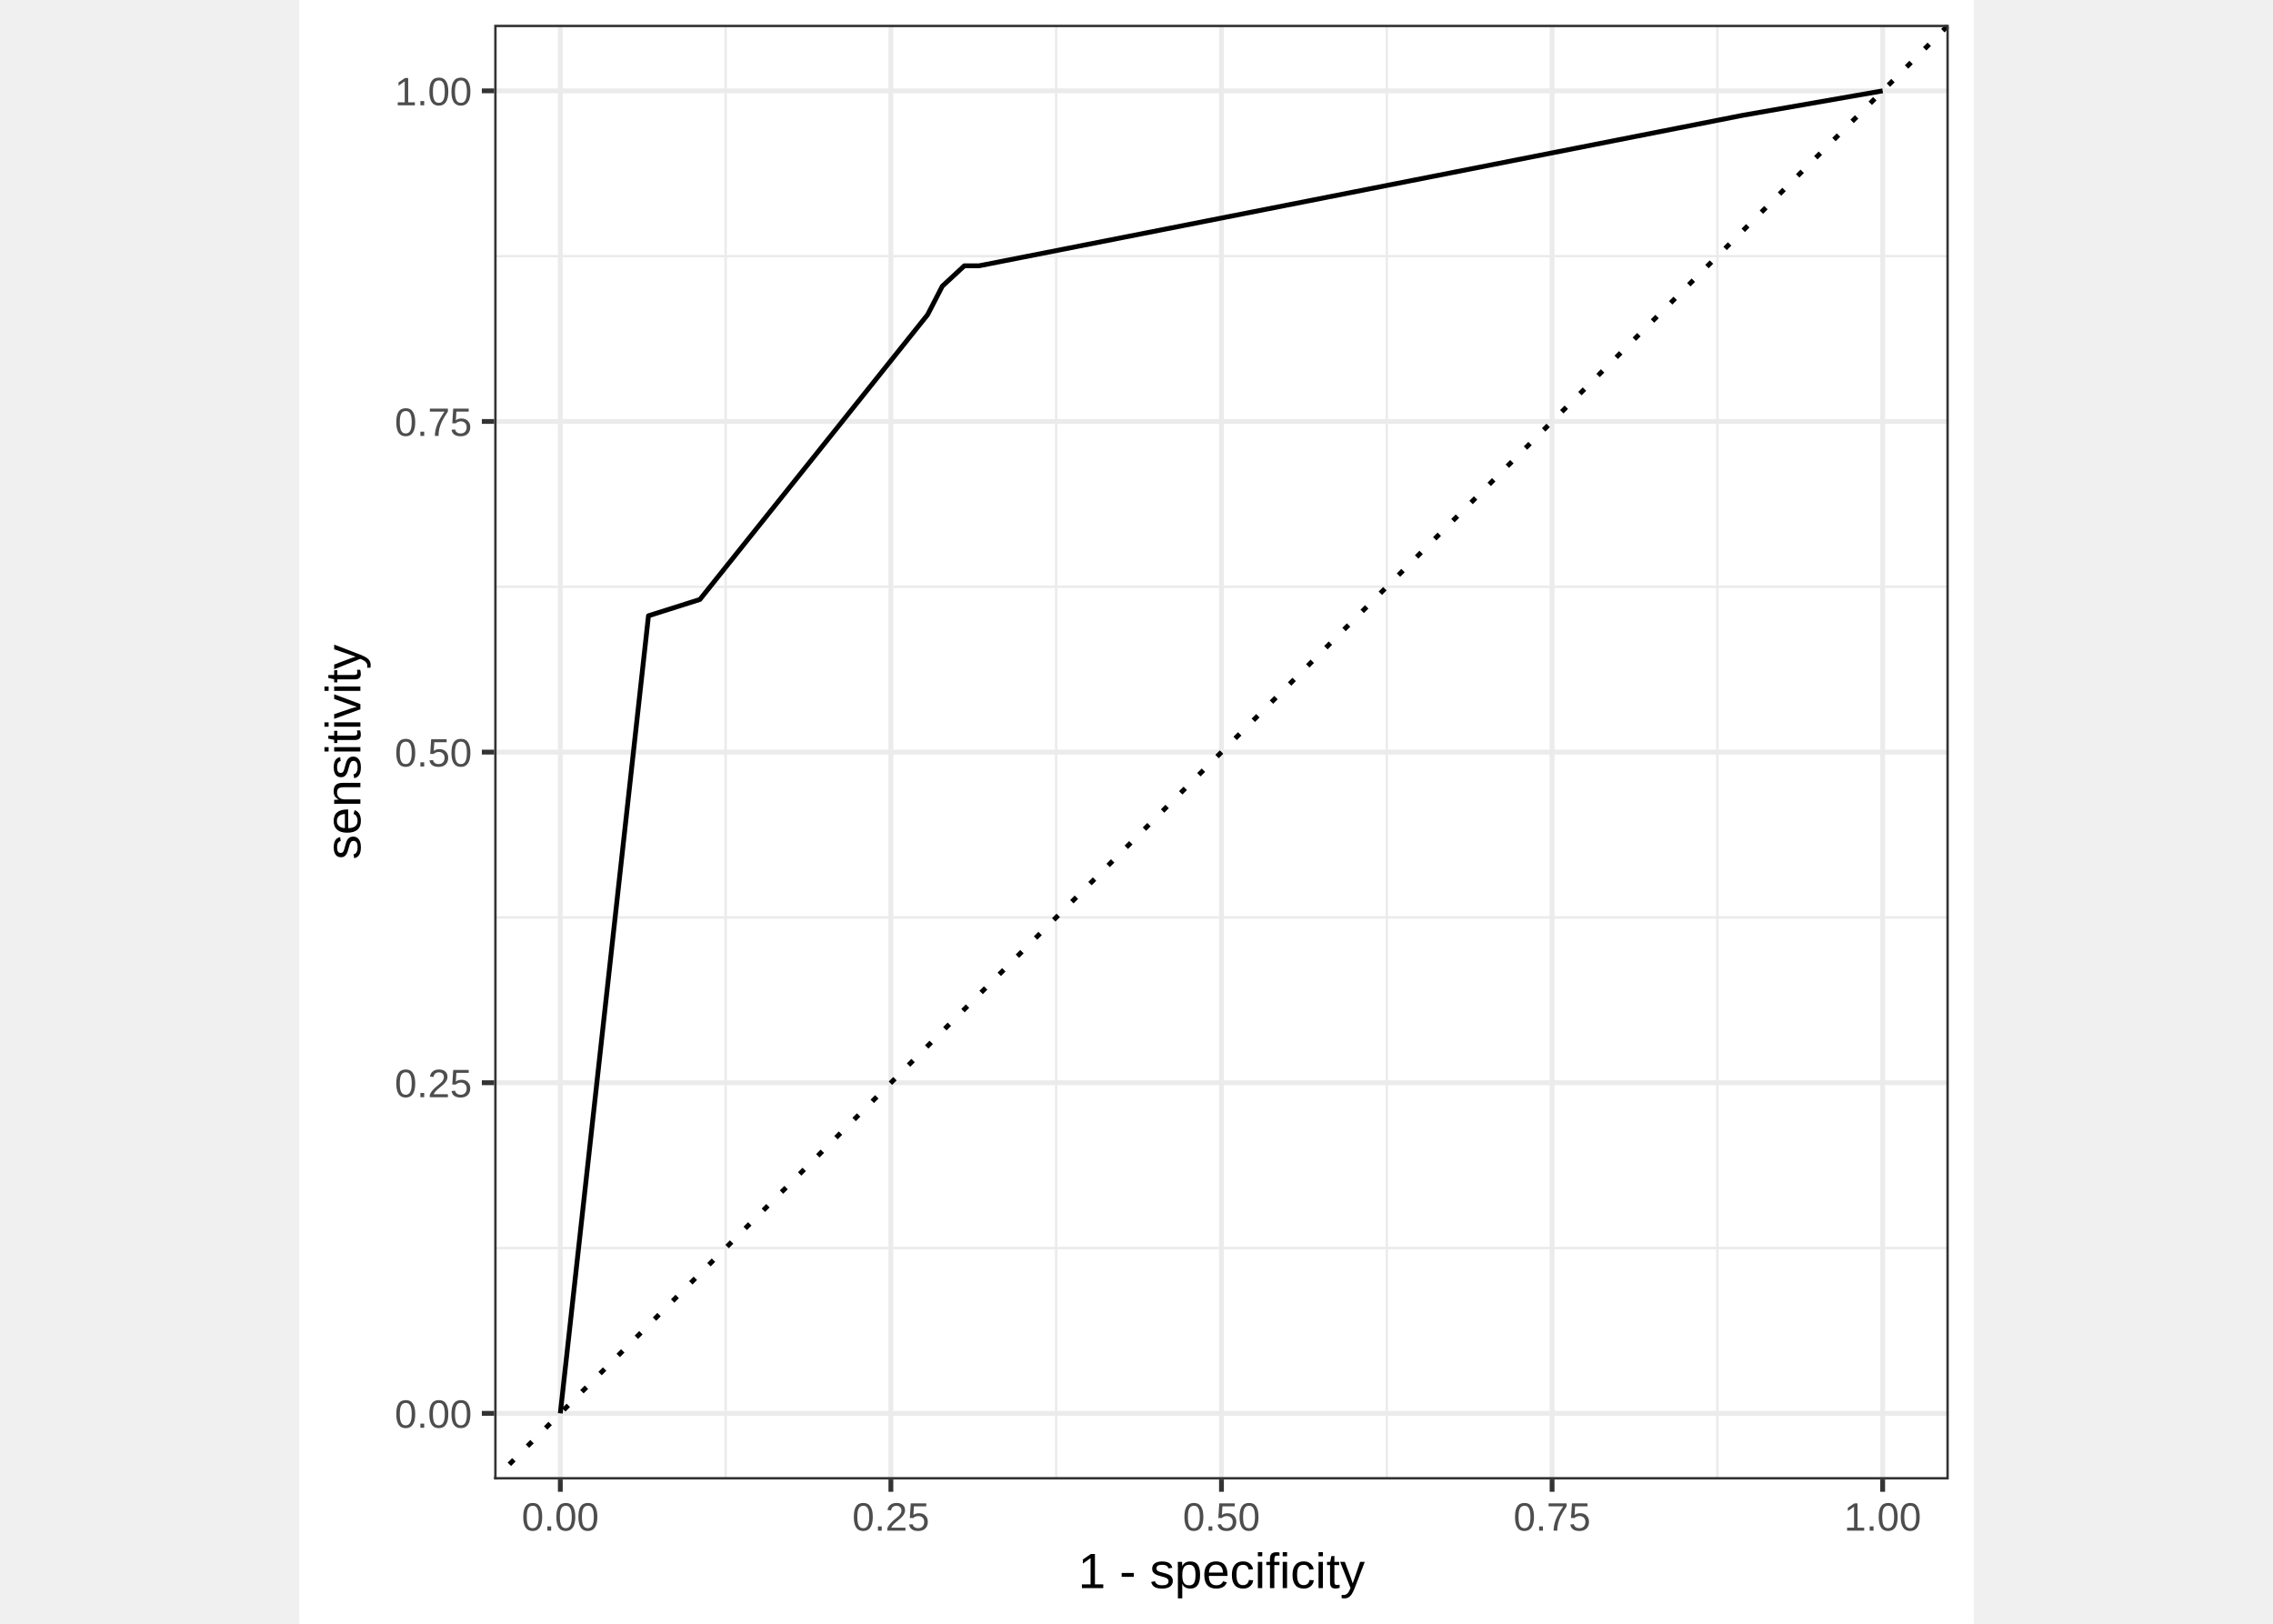
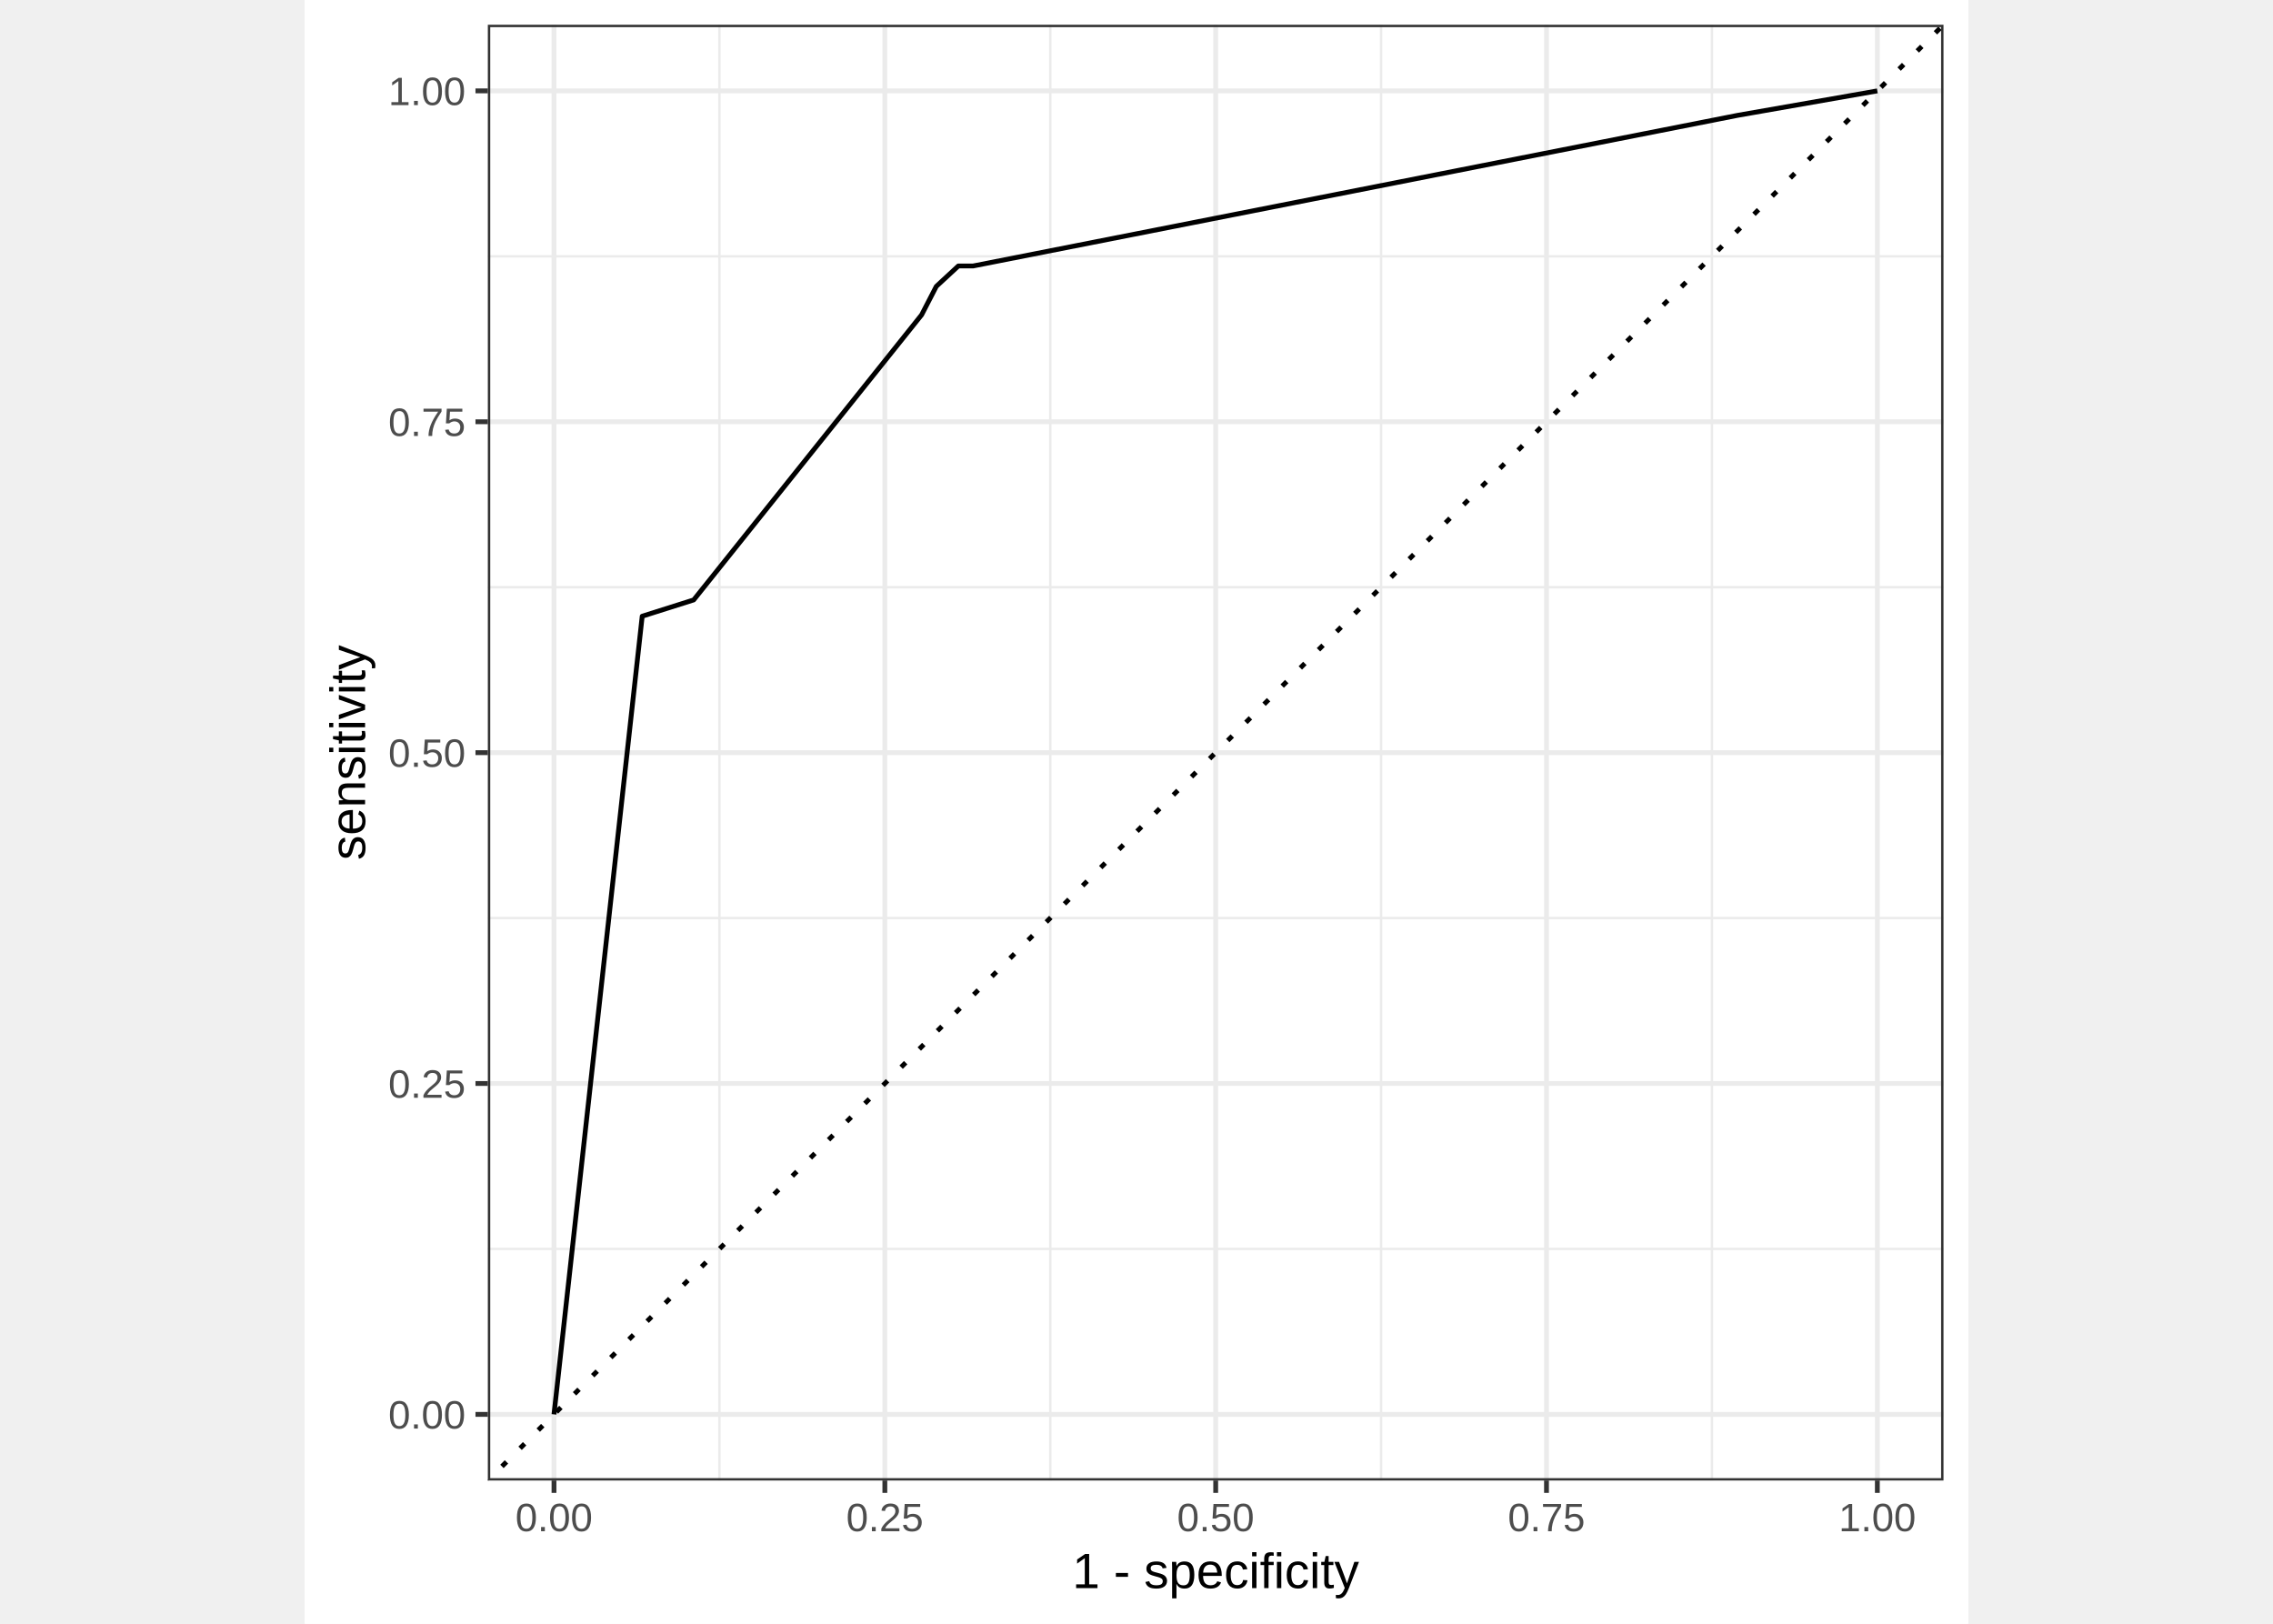
<svg xmlns="http://www.w3.org/2000/svg" class="svglite" width="504.00pt" height="360.00pt" viewBox="0 0 504.00 360.00">
  <defs>
    <style type="text/css">
    .svglite line, .svglite polyline, .svglite polygon, .svglite path, .svglite rect, .svglite circle {
      fill: none;
      stroke: #000000;
      stroke-linecap: round;
      stroke-linejoin: round;
      stroke-miterlimit: 10.00;
    }
  </style>
  </defs>
  <rect width="100%" height="100%" style="stroke: none; fill: none;" />
  <defs>
    <clipPath id="cpMC4wMHw1MDQuMDB8MC4wMHwzNjAuMDA=">
      <rect x="0.00" y="0.00" width="504.00" height="360.00" />
    </clipPath>
  </defs>
  <g clip-path="url(#cpMC4wMHw1MDQuMDB8MC4wMHwzNjAuMDA=)">
</g>
  <defs>
-     <clipPath id="cpNjYuNDF8NDM3LjU5fDAuMDB8MzYwLjAw">
-       <rect x="66.41" y="0.00" width="371.18" height="360.00" />
+     <clipPath id="cpNjcuNTh8NDM2LjQyfDAuMDB8MzYwLjAw">
+       <rect x="67.58" y="0.00" width="368.84" height="360.00" />
    </clipPath>
  </defs>
-   <g clip-path="url(#cpNjYuNDF8NDM3LjU5fDAuMDB8MzYwLjAw)">
-     <rect x="66.41" y="0.00" width="371.18" height="360.00" style="stroke-width: 1.07; stroke: #FFFFFF; fill: #FFFFFF;" />
+   <g clip-path="url(#cpNjcuNTh8NDM2LjQyfDAuMDB8MzYwLjAw)">
+     <rect x="67.58" y="0.00" width="368.84" height="360.00" style="stroke-width: 1.07; stroke: #FFFFFF; fill: #FFFFFF;" />
  </g>
  <g clip-path="url(#cpMC4wMHw1MDQuMDB8MC4wMHwzNjAuMDA=)">
</g>
  <defs>
-     <clipPath id="cpMTA5LjU4fDQzMi4xMXw1LjQ4fDMyOC4wMQ==">
-       <rect x="109.58" y="5.48" width="322.53" height="322.53" />
+     <clipPath id="cpMTA4LjE3fDQzMC45NHw1LjQ4fDMyOC4yNQ==">
+       <rect x="108.17" y="5.48" width="322.77" height="322.77" />
    </clipPath>
  </defs>
-   <g clip-path="url(#cpMTA5LjU4fDQzMi4xMXw1LjQ4fDMyOC4wMQ==)">
-     <rect x="109.58" y="5.48" width="322.53" height="322.53" style="stroke-width: 1.07; stroke: none; fill: #FFFFFF;" />
-     <polyline points="109.58,276.70 432.11,276.70 " style="stroke-width: 0.53; stroke: #EBEBEB; stroke-linecap: butt;" />
-     <polyline points="109.58,203.40 432.11,203.40 " style="stroke-width: 0.53; stroke: #EBEBEB; stroke-linecap: butt;" />
-     <polyline points="109.58,130.09 432.11,130.09 " style="stroke-width: 0.53; stroke: #EBEBEB; stroke-linecap: butt;" />
-     <polyline points="109.58,56.79 432.11,56.79 " style="stroke-width: 0.53; stroke: #EBEBEB; stroke-linecap: butt;" />
-     <polyline points="160.89,328.01 160.89,5.48 " style="stroke-width: 0.53; stroke: #EBEBEB; stroke-linecap: butt;" />
-     <polyline points="234.19,328.01 234.19,5.48 " style="stroke-width: 0.53; stroke: #EBEBEB; stroke-linecap: butt;" />
-     <polyline points="307.50,328.01 307.50,5.48 " style="stroke-width: 0.53; stroke: #EBEBEB; stroke-linecap: butt;" />
-     <polyline points="380.80,328.01 380.80,5.48 " style="stroke-width: 0.53; stroke: #EBEBEB; stroke-linecap: butt;" />
-     <polyline points="109.58,313.35 432.11,313.35 " style="stroke-width: 1.07; stroke: #EBEBEB; stroke-linecap: butt;" />
-     <polyline points="109.58,240.05 432.11,240.05 " style="stroke-width: 1.07; stroke: #EBEBEB; stroke-linecap: butt;" />
-     <polyline points="109.58,166.75 432.11,166.75 " style="stroke-width: 1.07; stroke: #EBEBEB; stroke-linecap: butt;" />
-     <polyline points="109.58,93.44 432.11,93.44 " style="stroke-width: 1.07; stroke: #EBEBEB; stroke-linecap: butt;" />
-     <polyline points="109.58,20.14 432.11,20.14 " style="stroke-width: 1.07; stroke: #EBEBEB; stroke-linecap: butt;" />
-     <polyline points="124.24,328.01 124.24,5.48 " style="stroke-width: 1.07; stroke: #EBEBEB; stroke-linecap: butt;" />
-     <polyline points="197.54,328.01 197.54,5.48 " style="stroke-width: 1.07; stroke: #EBEBEB; stroke-linecap: butt;" />
-     <polyline points="270.84,328.01 270.84,5.48 " style="stroke-width: 1.07; stroke: #EBEBEB; stroke-linecap: butt;" />
-     <polyline points="344.15,328.01 344.15,5.48 " style="stroke-width: 1.07; stroke: #EBEBEB; stroke-linecap: butt;" />
-     <polyline points="417.45,328.01 417.45,5.48 " style="stroke-width: 1.07; stroke: #EBEBEB; stroke-linecap: butt;" />
-     <polyline points="417.45,20.14 417.45,20.14 386.50,25.55 217.09,58.93 213.83,58.93 208.94,63.45 205.69,69.76 155.19,132.91 143.79,136.52 124.24,313.35 " style="stroke-width: 1.07; stroke-linecap: butt;" />
-     <line x1="-212.96" y1="650.55" x2="754.65" y2="-317.05" style="stroke-width: 1.07; stroke-dasharray: 1.42,4.27; stroke-linecap: butt;" />
-     <rect x="109.58" y="5.48" width="322.53" height="322.53" style="stroke-width: 1.07; stroke: #333333;" />
+   <g clip-path="url(#cpMTA4LjE3fDQzMC45NHw1LjQ4fDMyOC4yNQ==)">
+     <rect x="108.17" y="5.48" width="322.77" height="322.77" style="stroke-width: 1.07; stroke: none; fill: #FFFFFF;" />
+     <polyline points="108.17,276.90 430.94,276.90 " style="stroke-width: 0.53; stroke: #EBEBEB; stroke-linecap: butt;" />
+     <polyline points="108.17,203.54 430.94,203.54 " style="stroke-width: 0.53; stroke: #EBEBEB; stroke-linecap: butt;" />
+     <polyline points="108.17,130.19 430.94,130.19 " style="stroke-width: 0.53; stroke: #EBEBEB; stroke-linecap: butt;" />
+     <polyline points="108.17,56.83 430.94,56.83 " style="stroke-width: 0.53; stroke: #EBEBEB; stroke-linecap: butt;" />
+     <polyline points="159.52,328.25 159.52,5.48 " style="stroke-width: 0.53; stroke: #EBEBEB; stroke-linecap: butt;" />
+     <polyline points="232.88,328.25 232.88,5.48 " style="stroke-width: 0.53; stroke: #EBEBEB; stroke-linecap: butt;" />
+     <polyline points="306.23,328.25 306.23,5.48 " style="stroke-width: 0.53; stroke: #EBEBEB; stroke-linecap: butt;" />
+     <polyline points="379.59,328.25 379.59,5.48 " style="stroke-width: 0.53; stroke: #EBEBEB; stroke-linecap: butt;" />
+     <polyline points="108.17,313.58 430.94,313.58 " style="stroke-width: 1.07; stroke: #EBEBEB; stroke-linecap: butt;" />
+     <polyline points="108.17,240.22 430.94,240.22 " style="stroke-width: 1.07; stroke: #EBEBEB; stroke-linecap: butt;" />
+     <polyline points="108.17,166.87 430.94,166.87 " style="stroke-width: 1.07; stroke: #EBEBEB; stroke-linecap: butt;" />
+     <polyline points="108.17,93.51 430.94,93.51 " style="stroke-width: 1.07; stroke: #EBEBEB; stroke-linecap: butt;" />
+     <polyline points="108.17,20.15 430.94,20.15 " style="stroke-width: 1.07; stroke: #EBEBEB; stroke-linecap: butt;" />
+     <polyline points="122.84,328.25 122.84,5.48 " style="stroke-width: 1.07; stroke: #EBEBEB; stroke-linecap: butt;" />
+     <polyline points="196.20,328.25 196.20,5.48 " style="stroke-width: 1.07; stroke: #EBEBEB; stroke-linecap: butt;" />
+     <polyline points="269.56,328.25 269.56,5.48 " style="stroke-width: 1.07; stroke: #EBEBEB; stroke-linecap: butt;" />
+     <polyline points="342.91,328.25 342.91,5.48 " style="stroke-width: 1.07; stroke: #EBEBEB; stroke-linecap: butt;" />
+     <polyline points="416.27,328.25 416.27,5.48 " style="stroke-width: 1.07; stroke: #EBEBEB; stroke-linecap: butt;" />
+     <polyline points="416.27,20.15 416.27,20.15 385.30,25.57 215.76,58.97 212.50,58.97 207.61,63.49 204.35,69.81 153.81,133.01 142.40,136.62 122.84,313.58 " style="stroke-width: 1.07; stroke-linecap: butt;" />
+     <line x1="-214.60" y1="651.02" x2="753.71" y2="-317.29" style="stroke-width: 1.07; stroke-dasharray: 1.42,4.27; stroke-linecap: butt;" />
+     <rect x="108.17" y="5.48" width="322.77" height="322.77" style="stroke-width: 1.07; stroke: #333333;" />
  </g>
  <g clip-path="url(#cpMC4wMHw1MDQuMDB8MC4wMHwzNjAuMDA=)">
-     <text x="104.65" y="316.56" text-anchor="end" style="font-size: 8.80px; fill: #4D4D4D; font-family: Liberation Sans;" textLength="19.58px" lengthAdjust="spacingAndGlyphs">0.00</text>
-     <text x="104.65" y="243.26" text-anchor="end" style="font-size: 8.80px; fill: #4D4D4D; font-family: Liberation Sans;" textLength="19.58px" lengthAdjust="spacingAndGlyphs">0.25</text>
-     <text x="104.65" y="169.95" text-anchor="end" style="font-size: 8.80px; fill: #4D4D4D; font-family: Liberation Sans;" textLength="19.58px" lengthAdjust="spacingAndGlyphs">0.50</text>
-     <text x="104.65" y="96.65" text-anchor="end" style="font-size: 8.80px; fill: #4D4D4D; font-family: Liberation Sans;" textLength="19.58px" lengthAdjust="spacingAndGlyphs">0.75</text>
-     <text x="104.65" y="23.35" text-anchor="end" style="font-size: 8.80px; fill: #4D4D4D; font-family: Liberation Sans;" textLength="19.58px" lengthAdjust="spacingAndGlyphs">1.00</text>
-     <polyline points="106.84,313.35 109.58,313.35 " style="stroke-width: 1.07; stroke: #333333; stroke-linecap: butt;" />
-     <polyline points="106.84,240.05 109.58,240.05 " style="stroke-width: 1.07; stroke: #333333; stroke-linecap: butt;" />
-     <polyline points="106.84,166.75 109.58,166.75 " style="stroke-width: 1.07; stroke: #333333; stroke-linecap: butt;" />
-     <polyline points="106.84,93.44 109.58,93.44 " style="stroke-width: 1.07; stroke: #333333; stroke-linecap: butt;" />
-     <polyline points="106.84,20.14 109.58,20.14 " style="stroke-width: 1.07; stroke: #333333; stroke-linecap: butt;" />
-     <polyline points="124.24,330.75 124.24,328.01 " style="stroke-width: 1.07; stroke: #333333; stroke-linecap: butt;" />
-     <polyline points="197.54,330.75 197.54,328.01 " style="stroke-width: 1.07; stroke: #333333; stroke-linecap: butt;" />
-     <polyline points="270.84,330.75 270.84,328.01 " style="stroke-width: 1.07; stroke: #333333; stroke-linecap: butt;" />
-     <polyline points="344.15,330.75 344.15,328.01 " style="stroke-width: 1.07; stroke: #333333; stroke-linecap: butt;" />
-     <polyline points="417.45,330.75 417.45,328.01 " style="stroke-width: 1.07; stroke: #333333; stroke-linecap: butt;" />
-     <text x="124.24" y="339.36" text-anchor="middle" style="font-size: 8.80px; fill: #4D4D4D; font-family: Liberation Sans;" textLength="19.58px" lengthAdjust="spacingAndGlyphs">0.00</text>
-     <text x="197.54" y="339.36" text-anchor="middle" style="font-size: 8.80px; fill: #4D4D4D; font-family: Liberation Sans;" textLength="19.58px" lengthAdjust="spacingAndGlyphs">0.25</text>
-     <text x="270.84" y="339.36" text-anchor="middle" style="font-size: 8.80px; fill: #4D4D4D; font-family: Liberation Sans;" textLength="19.58px" lengthAdjust="spacingAndGlyphs">0.50</text>
-     <text x="344.15" y="339.36" text-anchor="middle" style="font-size: 8.80px; fill: #4D4D4D; font-family: Liberation Sans;" textLength="19.58px" lengthAdjust="spacingAndGlyphs">0.75</text>
-     <text x="417.45" y="339.36" text-anchor="middle" style="font-size: 8.80px; fill: #4D4D4D; font-family: Liberation Sans;" textLength="19.58px" lengthAdjust="spacingAndGlyphs">1.00</text>
-     <text x="270.84" y="352.10" text-anchor="middle" style="font-size: 11.00px; font-family: Liberation Sans;" textLength="73.42px" lengthAdjust="spacingAndGlyphs">1 - specificity</text>
-     <text transform="translate(79.91,166.75) rotate(-90)" text-anchor="middle" style="font-size: 11.00px; font-family: Liberation Sans;" textLength="56.02px" lengthAdjust="spacingAndGlyphs">sensitivity</text>
+     <text x="103.24" y="316.73" text-anchor="end" style="font-size: 8.80px; fill: #4D4D4D; font-family: Arial;" textLength="17.13px" lengthAdjust="spacingAndGlyphs">0.00</text>
+     <text x="103.24" y="243.38" text-anchor="end" style="font-size: 8.80px; fill: #4D4D4D; font-family: Arial;" textLength="17.13px" lengthAdjust="spacingAndGlyphs">0.25</text>
+     <text x="103.24" y="170.02" text-anchor="end" style="font-size: 8.80px; fill: #4D4D4D; font-family: Arial;" textLength="17.13px" lengthAdjust="spacingAndGlyphs">0.50</text>
+     <text x="103.24" y="96.66" text-anchor="end" style="font-size: 8.80px; fill: #4D4D4D; font-family: Arial;" textLength="17.13px" lengthAdjust="spacingAndGlyphs">0.75</text>
+     <text x="103.24" y="23.30" text-anchor="end" style="font-size: 8.80px; fill: #4D4D4D; font-family: Arial;" textLength="17.13px" lengthAdjust="spacingAndGlyphs">1.00</text>
+     <polyline points="105.43,313.58 108.17,313.58 " style="stroke-width: 1.07; stroke: #333333; stroke-linecap: butt;" />
+     <polyline points="105.43,240.22 108.17,240.22 " style="stroke-width: 1.07; stroke: #333333; stroke-linecap: butt;" />
+     <polyline points="105.43,166.87 108.17,166.87 " style="stroke-width: 1.07; stroke: #333333; stroke-linecap: butt;" />
+     <polyline points="105.43,93.51 108.17,93.51 " style="stroke-width: 1.07; stroke: #333333; stroke-linecap: butt;" />
+     <polyline points="105.43,20.15 108.17,20.15 " style="stroke-width: 1.07; stroke: #333333; stroke-linecap: butt;" />
+     <polyline points="122.84,330.99 122.84,328.25 " style="stroke-width: 1.07; stroke: #333333; stroke-linecap: butt;" />
+     <polyline points="196.20,330.99 196.20,328.25 " style="stroke-width: 1.07; stroke: #333333; stroke-linecap: butt;" />
+     <polyline points="269.56,330.99 269.56,328.25 " style="stroke-width: 1.07; stroke: #333333; stroke-linecap: butt;" />
+     <polyline points="342.91,330.99 342.91,328.25 " style="stroke-width: 1.07; stroke: #333333; stroke-linecap: butt;" />
+     <polyline points="416.27,330.99 416.27,328.25 " style="stroke-width: 1.07; stroke: #333333; stroke-linecap: butt;" />
+     <text x="122.84" y="339.49" text-anchor="middle" style="font-size: 8.80px; fill: #4D4D4D; font-family: Arial;" textLength="17.13px" lengthAdjust="spacingAndGlyphs">0.00</text>
+     <text x="196.20" y="339.49" text-anchor="middle" style="font-size: 8.80px; fill: #4D4D4D; font-family: Arial;" textLength="17.13px" lengthAdjust="spacingAndGlyphs">0.25</text>
+     <text x="269.56" y="339.49" text-anchor="middle" style="font-size: 8.80px; fill: #4D4D4D; font-family: Arial;" textLength="17.13px" lengthAdjust="spacingAndGlyphs">0.50</text>
+     <text x="342.91" y="339.49" text-anchor="middle" style="font-size: 8.80px; fill: #4D4D4D; font-family: Arial;" textLength="17.13px" lengthAdjust="spacingAndGlyphs">0.75</text>
+     <text x="416.27" y="339.49" text-anchor="middle" style="font-size: 8.80px; fill: #4D4D4D; font-family: Arial;" textLength="17.13px" lengthAdjust="spacingAndGlyphs">1.00</text>
+     <text x="269.56" y="352.10" text-anchor="middle" style="font-size: 11.00px; font-family: Arial;" textLength="63.56px" lengthAdjust="spacingAndGlyphs">1 - specificity</text>
+     <text transform="translate(80.95,166.87) rotate(-90)" text-anchor="middle" style="font-size: 11.00px; font-family: Arial;" textLength="47.67px" lengthAdjust="spacingAndGlyphs">sensitivity</text>
  </g>
</svg>
